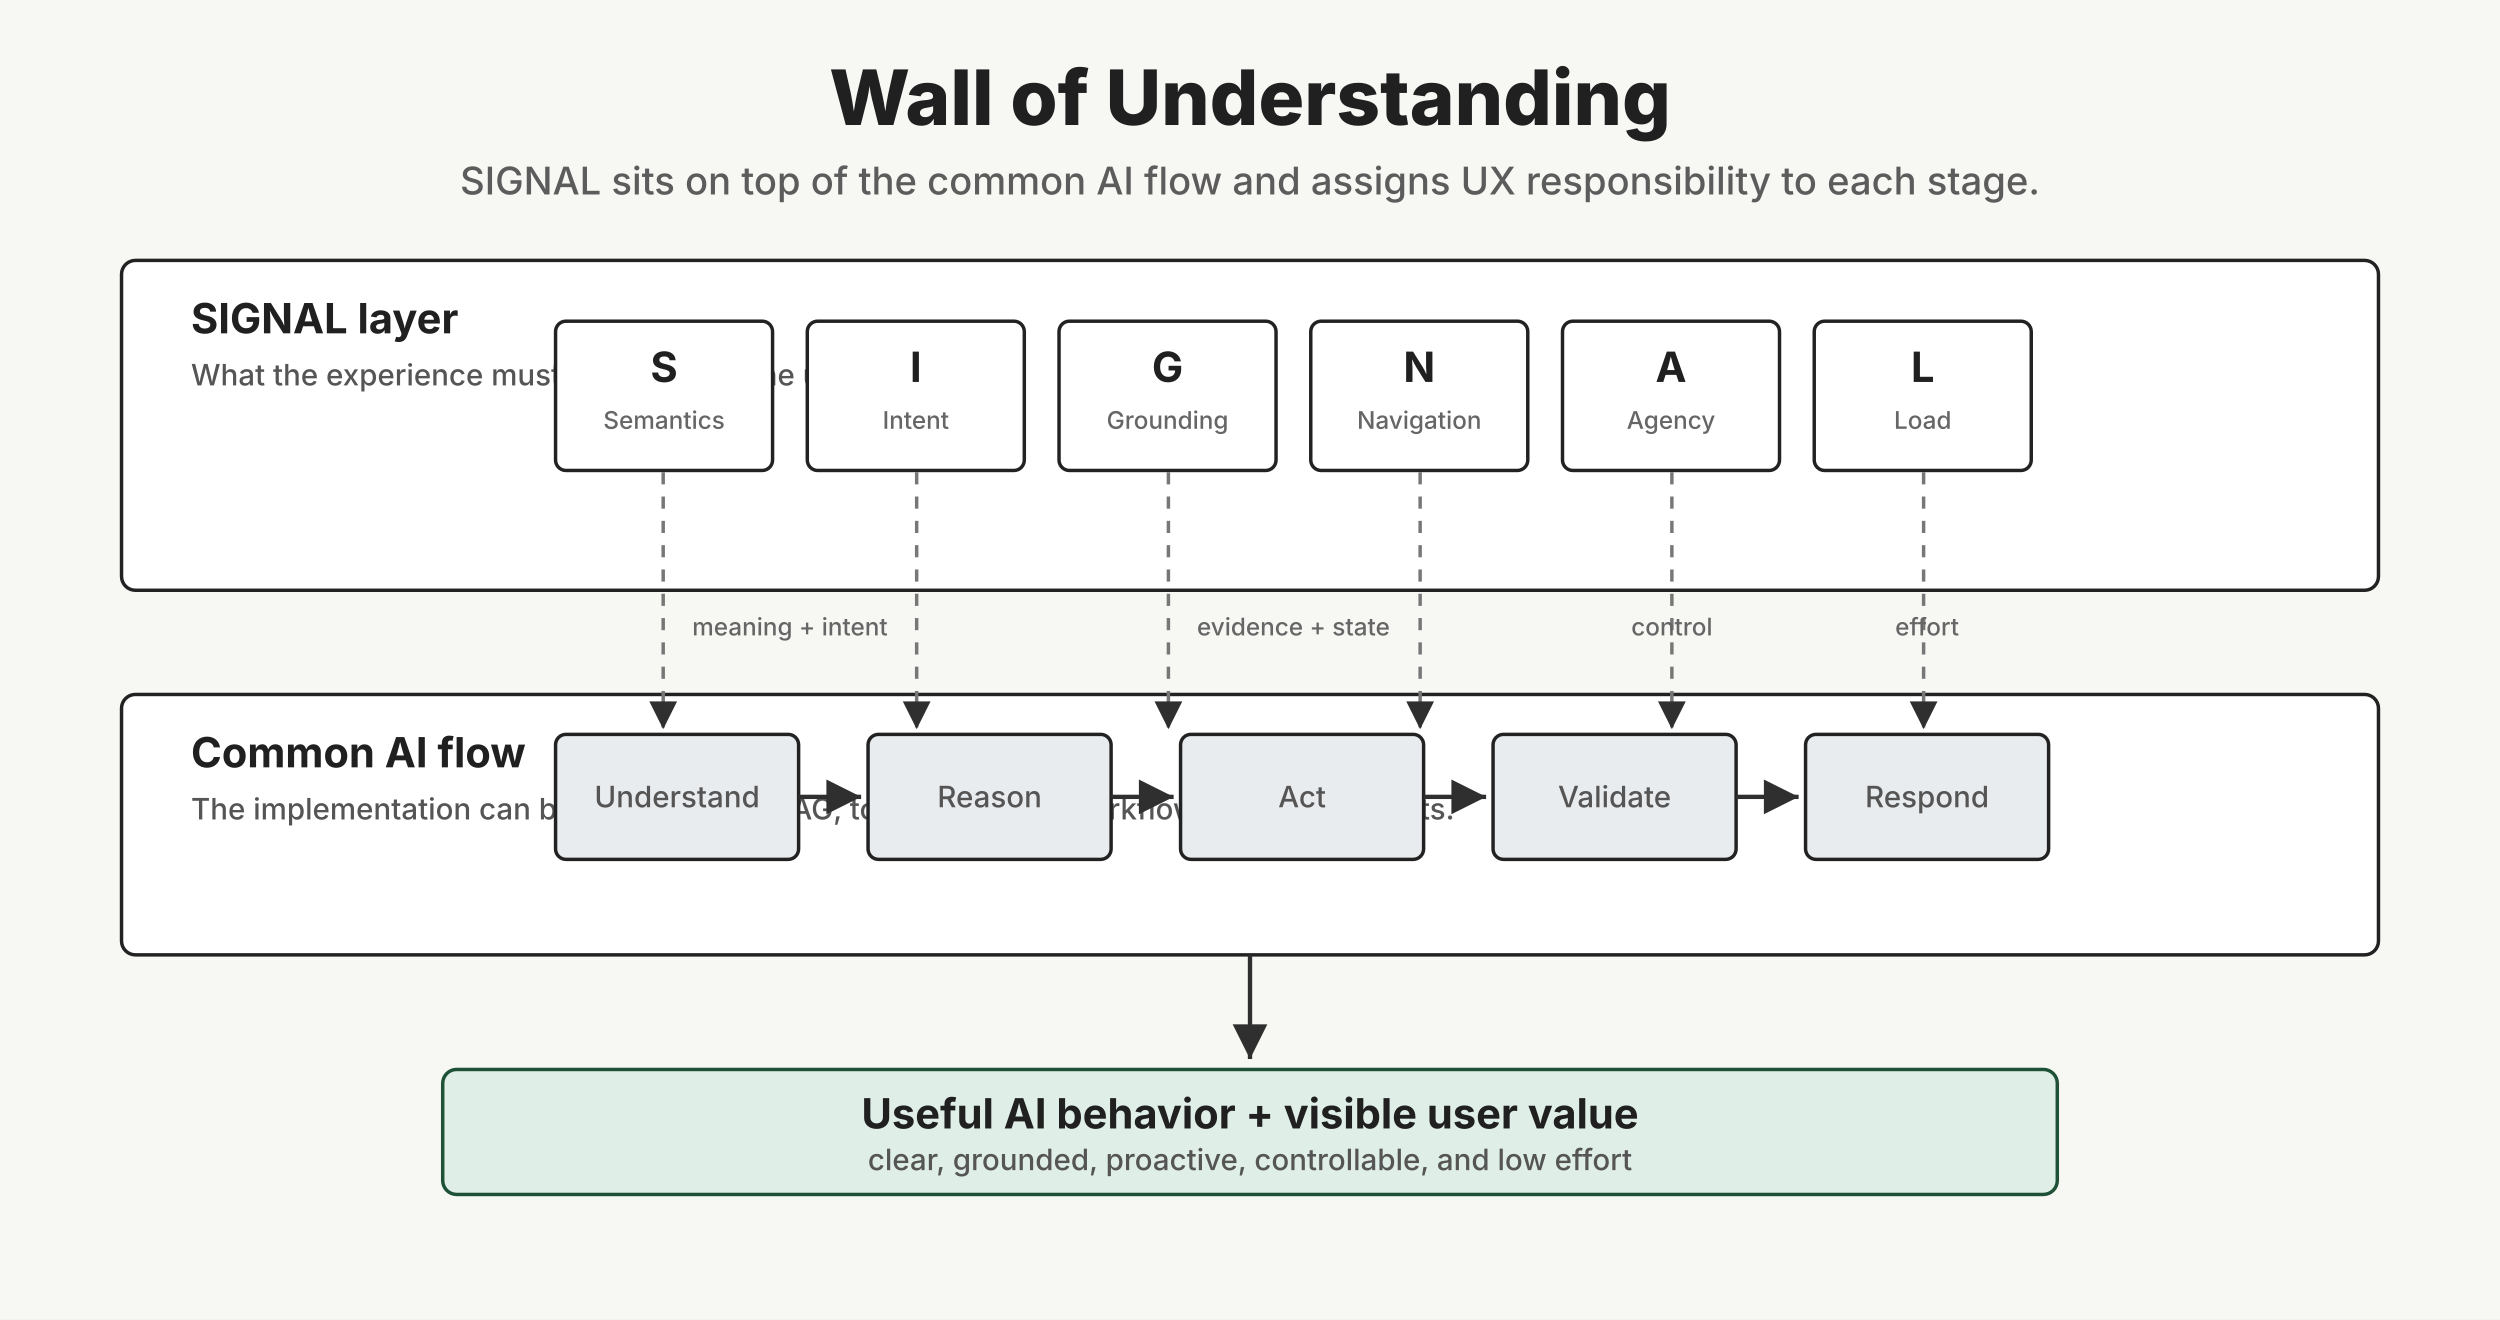
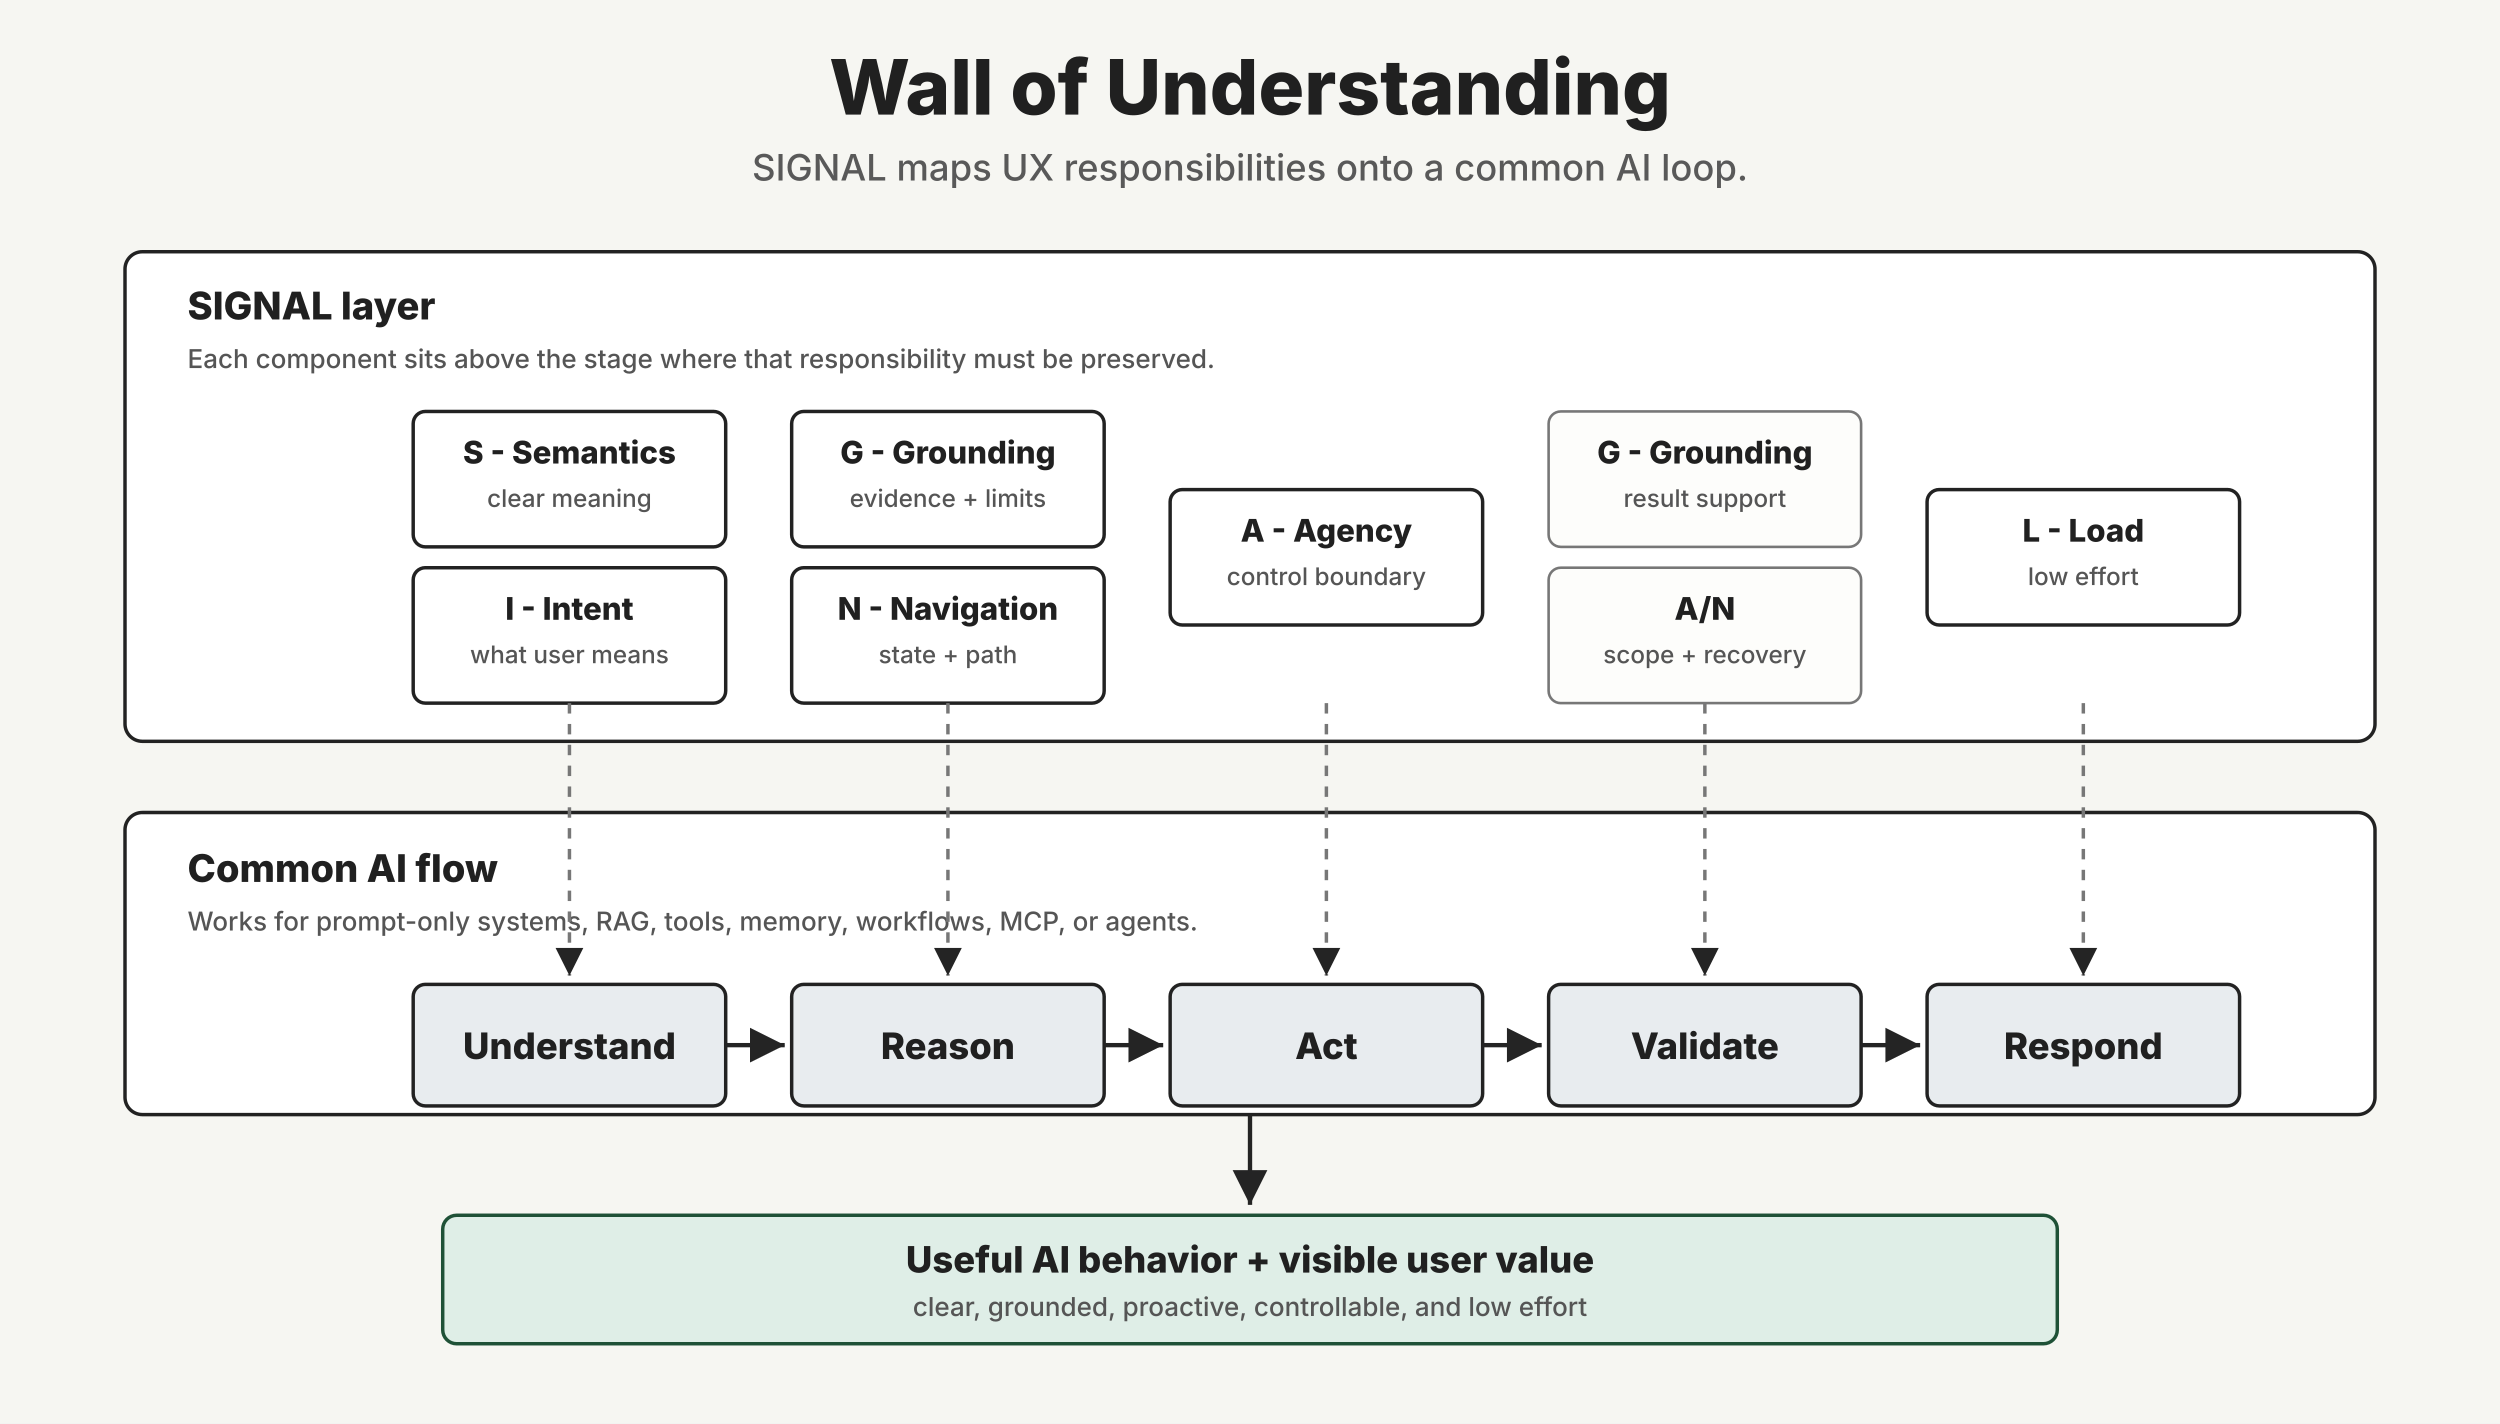
- <svg xmlns="http://www.w3.org/2000/svg" width="1440" height="760" viewBox="0 0 1440 760" role="img" aria-labelledby="title desc">
+ <svg xmlns="http://www.w3.org/2000/svg" width="1440" height="820" viewBox="0 0 1440 820" role="img" aria-labelledby="title desc">
  <defs>
    <marker id="arrow" markerWidth="12" markerHeight="12" refX="10" refY="6" orient="auto">
-       <path d="M2,2 L10,6 L2,10 Z" fill="#2f2f2f" />
+       <path d="M2,2 L10,6 L2,10 Z" fill="#242424" />
    </marker>
    <style>
-       .bg { fill: #f7f7f4; }
+       .bg { fill: #f6f6f2; }
      .title { fill: #202020; font: 800 44px Inter, ui-sans-serif, system-ui, sans-serif; }
-       .subtitle { fill: #5c5c5c; font: 500 22px Inter, ui-sans-serif, system-ui, sans-serif; }
-       .label { fill: #202020; font: 700 24px Inter, ui-sans-serif, system-ui, sans-serif; }
-       .small { fill: #555; font: 500 17px Inter, ui-sans-serif, system-ui, sans-serif; }
-       .tiny { fill: #666; font: 500 14px Inter, ui-sans-serif, system-ui, sans-serif; }
+       .subtitle { fill: #595959; font: 500 21px Inter, ui-sans-serif, system-ui, sans-serif; }
+       .band-title { fill: #202020; font: 800 22px Inter, ui-sans-serif, system-ui, sans-serif; }
+       .stage { fill: #e8ecef; stroke: #222; stroke-width: 2; }
      .signal { fill: #ffffff; stroke: #222; stroke-width: 2; }
-       .flow { fill: #e9ecef; stroke: #222; stroke-width: 2; }
+       .signal-soft { fill: #fdfdfb; stroke: #777; stroke-width: 1.5; }
      .value { fill: #dfeee7; stroke: #1f5137; stroke-width: 2; }
-       .line { stroke: #2f2f2f; stroke-width: 2.5; fill: none; marker-end: url(#arrow); }
-       .softline { stroke: #777; stroke-width: 2; stroke-dasharray: 7 7; fill: none; marker-end: url(#arrow); }
+       .stage-text { fill: #202020; font: 800 21px Inter, ui-sans-serif, system-ui, sans-serif; }
+       .label { fill: #202020; font: 800 18px Inter, ui-sans-serif, system-ui, sans-serif; }
+       .body { fill: #555; font: 500 15px Inter, ui-sans-serif, system-ui, sans-serif; }
+       .small { fill: #555; font: 500 14px Inter, ui-sans-serif, system-ui, sans-serif; }
+       .line { stroke: #242424; stroke-width: 2.5; fill: none; marker-end: url(#arrow); }
+       .down { stroke: #777; stroke-width: 2; stroke-dasharray: 6 6; fill: none; marker-end: url(#arrow); }
    </style>
  </defs>
-   <rect class="bg" width="1440" height="760" />
-   <text class="title" x="720" y="72" text-anchor="middle">Wall of Understanding</text>
-   <text class="subtitle" x="720" y="112" text-anchor="middle">SIGNAL sits on top of the common AI flow and assigns UX responsibility to each stage.</text>
-   <rect x="70" y="150" width="1300" height="190" rx="8" fill="#ffffff" stroke="#222" stroke-width="2" />
-   <text class="label" x="110" y="192">SIGNAL layer</text>
-   <text class="small" x="110" y="222">What the experience must preserve for the user</text>
-   <g transform="translate(320 185)">
-     <rect class="signal" x="0" y="0" width="125" height="86" rx="6" />
-     <text class="label" x="62.5" y="35" text-anchor="middle">S</text>
-     <text class="tiny" x="62.5" y="62" text-anchor="middle">Semantics</text>
-     <rect class="signal" x="145" y="0" width="125" height="86" rx="6" />
-     <text class="label" x="207.5" y="35" text-anchor="middle">I</text>
-     <text class="tiny" x="207.5" y="62" text-anchor="middle">Intent</text>
-     <rect class="signal" x="290" y="0" width="125" height="86" rx="6" />
-     <text class="label" x="352.5" y="35" text-anchor="middle">G</text>
-     <text class="tiny" x="352.5" y="62" text-anchor="middle">Grounding</text>
-     <rect class="signal" x="435" y="0" width="125" height="86" rx="6" />
-     <text class="label" x="497.5" y="35" text-anchor="middle">N</text>
-     <text class="tiny" x="497.5" y="62" text-anchor="middle">Navigation</text>
-     <rect class="signal" x="580" y="0" width="125" height="86" rx="6" />
-     <text class="label" x="642.5" y="35" text-anchor="middle">A</text>
-     <text class="tiny" x="642.5" y="62" text-anchor="middle">Agency</text>
-     <rect class="signal" x="725" y="0" width="125" height="86" rx="6" />
-     <text class="label" x="787.5" y="35" text-anchor="middle">L</text>
-     <text class="tiny" x="787.5" y="62" text-anchor="middle">Load</text>
+   <rect class="bg" width="1440" height="820" />
+   <text class="title" x="720" y="66" text-anchor="middle">Wall of Understanding</text>
+   <text class="subtitle" x="720" y="104" text-anchor="middle">SIGNAL maps UX responsibilities onto a common AI loop.</text>
+   <rect x="72" y="145" width="1296" height="282" rx="10" fill="#ffffff" stroke="#222" stroke-width="2" />
+   <text class="band-title" x="108" y="184">SIGNAL layer</text>
+   <text class="body" x="108" y="212">Each component sits above the stage where that responsibility must be preserved.</text>
+   <g transform="translate(238 162)">
+     <rect class="signal" x="0" y="75" width="180" height="78" rx="7" />
+     <text class="label" x="90" y="105" text-anchor="middle">S - Semantics</text>
+     <text class="small" x="90" y="130" text-anchor="middle">clear meaning</text>
+     <rect class="signal" x="0" y="165" width="180" height="78" rx="7" />
+     <text class="label" x="90" y="195" text-anchor="middle">I - Intent</text>
+     <text class="small" x="90" y="220" text-anchor="middle">what user means</text>
+     <rect class="signal" x="218" y="75" width="180" height="78" rx="7" />
+     <text class="label" x="308" y="105" text-anchor="middle">G - Grounding</text>
+     <text class="small" x="308" y="130" text-anchor="middle">evidence + limits</text>
+     <rect class="signal" x="218" y="165" width="180" height="78" rx="7" />
+     <text class="label" x="308" y="195" text-anchor="middle">N - Navigation</text>
+     <text class="small" x="308" y="220" text-anchor="middle">state + path</text>
+     <rect class="signal" x="436" y="120" width="180" height="78" rx="7" />
+     <text class="label" x="526" y="150" text-anchor="middle">A - Agency</text>
+     <text class="small" x="526" y="175" text-anchor="middle">control boundary</text>
+     <rect class="signal-soft" x="654" y="75" width="180" height="78" rx="7" />
+     <text class="label" x="744" y="105" text-anchor="middle">G - Grounding</text>
+     <text class="small" x="744" y="130" text-anchor="middle">result support</text>
+     <rect class="signal-soft" x="654" y="165" width="180" height="78" rx="7" />
+     <text class="label" x="744" y="195" text-anchor="middle">A/N</text>
+     <text class="small" x="744" y="220" text-anchor="middle">scope + recovery</text>
+     <rect class="signal" x="872" y="120" width="180" height="78" rx="7" />
+     <text class="label" x="962" y="150" text-anchor="middle">L - Load</text>
+     <text class="small" x="962" y="175" text-anchor="middle">low effort</text>
  </g>
-   <rect x="70" y="400" width="1300" height="150" rx="8" fill="#ffffff" stroke="#222" stroke-width="2" />
-   <text class="label" x="110" y="442">Common AI flow</text>
-   <text class="small" x="110" y="472">The implementation can be prompt-only, RAG, tools, memory, workflows, MCP, or agents.</text>
-   <g transform="translate(320 423)">
-     <rect class="flow" x="0" y="0" width="140" height="72" rx="6" />
-     <text class="small" x="70" y="42" text-anchor="middle">Understand</text>
-     <rect class="flow" x="180" y="0" width="140" height="72" rx="6" />
-     <text class="small" x="250" y="42" text-anchor="middle">Reason</text>
-     <rect class="flow" x="360" y="0" width="140" height="72" rx="6" />
-     <text class="small" x="430" y="42" text-anchor="middle">Act</text>
-     <rect class="flow" x="540" y="0" width="140" height="72" rx="6" />
-     <text class="small" x="610" y="42" text-anchor="middle">Validate</text>
-     <rect class="flow" x="720" y="0" width="140" height="72" rx="6" />
-     <text class="small" x="790" y="42" text-anchor="middle">Respond</text>
-     <path class="line" d="M140 36 H176" />
-     <path class="line" d="M320 36 H356" />
-     <path class="line" d="M500 36 H536" />
-     <path class="line" d="M680 36 H716" />
+   <rect x="72" y="468" width="1296" height="174" rx="10" fill="#ffffff" stroke="#222" stroke-width="2" />
+   <text class="band-title" x="108" y="508">Common AI flow</text>
+   <text class="body" x="108" y="536">Works for prompt-only systems, RAG, tools, memory, workflows, MCP, or agents.</text>
+   <g transform="translate(238 522)">
+     <rect class="stage" x="0" y="45" width="180" height="70" rx="7" />
+     <text class="stage-text" x="90" y="88" text-anchor="middle">Understand</text>
+     <rect class="stage" x="218" y="45" width="180" height="70" rx="7" />
+     <text class="stage-text" x="308" y="88" text-anchor="middle">Reason</text>
+     <rect class="stage" x="436" y="45" width="180" height="70" rx="7" />
+     <text class="stage-text" x="526" y="88" text-anchor="middle">Act</text>
+     <rect class="stage" x="654" y="45" width="180" height="70" rx="7" />
+     <text class="stage-text" x="744" y="88" text-anchor="middle">Validate</text>
+     <rect class="stage" x="872" y="45" width="180" height="70" rx="7" />
+     <text class="stage-text" x="962" y="88" text-anchor="middle">Respond</text>
+     <path class="line" d="M180 80 H214" />
+     <path class="line" d="M398 80 H432" />
+     <path class="line" d="M616 80 H650" />
+     <path class="line" d="M834 80 H868" />
  </g>
-   <path class="softline" d="M382 272 V420" />
-   <path class="softline" d="M528 272 V420" />
-   <path class="softline" d="M673 272 V420" />
-   <path class="softline" d="M818 272 V420" />
-   <path class="softline" d="M963 272 V420" />
-   <path class="softline" d="M1108 272 V420" />
-   <text class="tiny" x="455" y="366" text-anchor="middle">meaning + intent</text>
-   <text class="tiny" x="745" y="366" text-anchor="middle">evidence + state</text>
-   <text class="tiny" x="963" y="366" text-anchor="middle">control</text>
-   <text class="tiny" x="1110" y="366" text-anchor="middle">effort</text>
-   <g transform="translate(255 616)">
-     <rect class="value" x="0" y="0" width="930" height="72" rx="8" />
-     <text class="label" x="465" y="34" text-anchor="middle">Useful AI behavior + visible user value</text>
-     <text class="small" x="465" y="58" text-anchor="middle">clear, grounded, proactive, controllable, and low effort</text>
+   <path class="down" d="M328 405 V562" />
+   <path class="down" d="M546 405 V562" />
+   <path class="down" d="M764 405 V562" />
+   <path class="down" d="M982 405 V562" />
+   <path class="down" d="M1200 405 V562" />
+   <g transform="translate(255 700)">
+     <rect class="value" x="0" y="0" width="930" height="74" rx="8" />
+     <text class="stage-text" x="465" y="33" text-anchor="middle">Useful AI behavior + visible user value</text>
+     <text class="body" x="465" y="58" text-anchor="middle">clear, grounded, proactive, controllable, and low effort</text>
  </g>
-   <path class="line" d="M720 550 V610" />
+   <path class="line" d="M720 642 V694" />
</svg>
